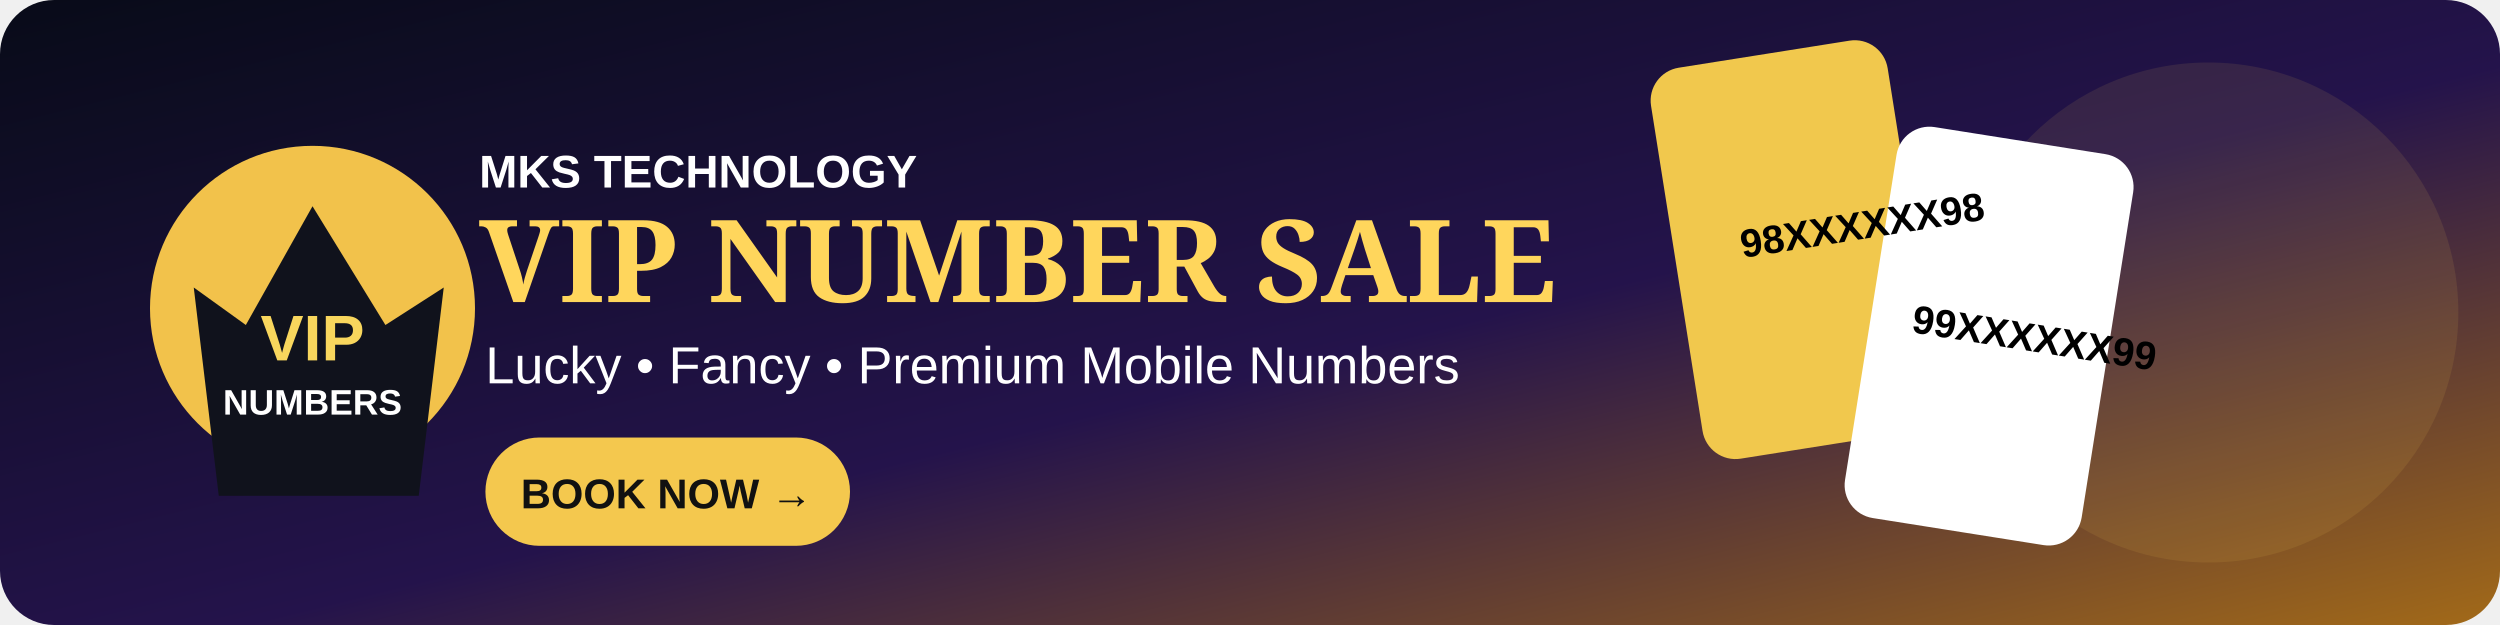
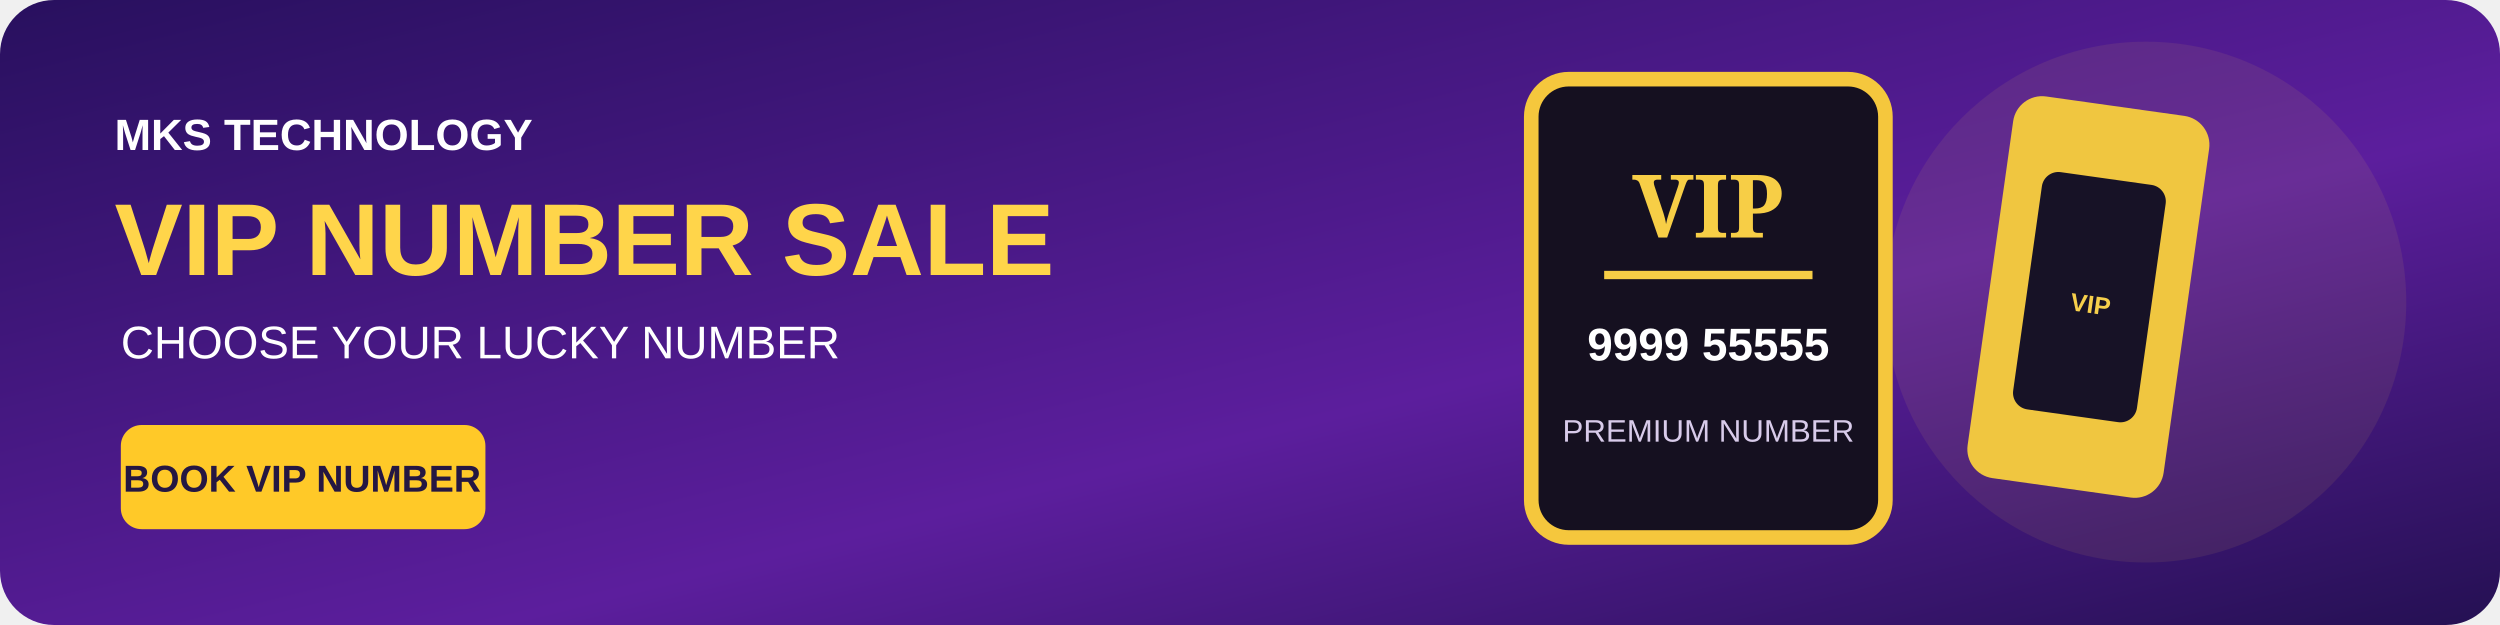
<svg xmlns="http://www.w3.org/2000/svg" viewBox="0 0 1200 300">
  <defs>
-     <linearGradient id="bg" x1="0" y1="0" x2="1" y2="1">
-       <stop stop-color="#080b18" />
-       <stop offset=".55" stop-color="#24134b" />
-       <stop offset="1" stop-color="#a36a18" />
+     <linearGradient id="b" x1="0" y1="0" x2="1" y2="1">
+       <stop stop-color="#28105e" />
+       <stop offset=".6" stop-color="#5c1e9d" />
+       <stop offset="1" stop-color="#241052" />
    </linearGradient>
  </defs>
-   <rect width="1200" height="300" rx="26" fill="url(#bg)" />
-   <circle cx="1060" cy="150" r="120" fill="#ffd95a18" />
-   <g transform="translate(55 48)">
-     <circle cx="95" cy="100" r="78" fill="#f2c24b" />
-     <path d="M38 90l25 18 32-57 35 57 28-18-12 100H50z" fill="#10121c" />
-     <text x="95" y="125" text-anchor="middle" font-family="Arial" font-size="31" font-weight="900" fill="#f8d65d">VIP</text>
-     <text x="95" y="151" text-anchor="middle" font-family="Arial" font-size="17" font-weight="800" fill="#fff">NUMBERS</text>
+   <rect width="1200" height="300" rx="26" fill="url(#b)" />
+   <circle cx="1030" cy="145" r="125" fill="#ffd54a" opacity=".08" />
+   <text x="55" y="72" font-family="Arial" font-size="21" font-weight="800" fill="#fff">MKS TECHNOLOGY</text>
+   <text x="55" y="132" font-family="Arial" font-size="49" font-weight="900" fill="#ffd54a">VIP NUMBER SALE</text>
+   <text x="58" y="172" font-family="Arial" font-size="22" fill="#fff">CHOOSE YOUR LUCKY NUMBER</text>
+   <rect x="58" y="204" width="175" height="50" rx="10" fill="#ffc928" />
+   <text x="145" y="236" text-anchor="middle" font-family="Arial" font-size="18" font-weight="900" fill="#251742">BOOK VIP NUMBER</text>
+   <g transform="translate(735 38)">
+     <rect x="0" y="0" width="170" height="220" rx="18" fill="#151020" stroke="#f5c73d" stroke-width="7" />
+     <text x="85" y="76" text-anchor="middle" font-family="Georgia" font-size="42" font-weight="900" fill="#f7ce46">VIP</text>
+     <path d="M35 94h100" stroke="#f7ce46" stroke-width="4" />
+     <text x="85" y="135" text-anchor="middle" font-family="Arial" font-size="22" font-weight="900" fill="#fff">9999 55555</text>
+     <text x="85" y="174" text-anchor="middle" font-family="Arial" font-size="15" fill="#d8cbea">PREMIUM NUMBER</text>
  </g>
-   <text x="230" y="90" font-family="Arial" font-size="22" font-weight="800" fill="#fff">MKS TECHNOLOGY</text>
-   <text x="230" y="145" font-family="Georgia" font-size="55" font-weight="900" fill="#ffd65c">VIP NUMBER SALE</text>
-   <text x="233" y="184" font-family="Arial" font-size="25" fill="#fff">Lucky • Fancy • Premium Mobile Numbers</text>
-   <rect x="233" y="210" width="175" height="52" rx="26" fill="#f4c84e" />
-   <text x="320" y="244" text-anchor="middle" font-family="Arial" font-size="20" font-weight="900" fill="#111">BOOK NOW →</text>
-   <g transform="translate(790 35)">
-     <rect width="115" height="190" rx="16" fill="#f1c84d" transform="rotate(-9)" />
-     <rect x="125" y="4" width="115" height="190" rx="16" fill="#fff" transform="rotate(9)" />
-     <text x="32" y="95" transform="rotate(-9)" font-family="Arial" font-size="19" font-weight="900">98XXXXXX98</text>
-     <text x="145" y="103" transform="rotate(9)" font-family="Arial" font-size="19" font-weight="900">99XXXXXX99</text>
+   <g transform="translate(955 50)">
+     <rect width="95" height="185" rx="14" fill="#f0c640" transform="rotate(8 47 92)" />
+     <rect x="18" y="35" width="60" height="115" rx="8" fill="#171226" transform="rotate(8 47 92)" />
+     <text x="49" y="100" text-anchor="middle" transform="rotate(8 47 92)" font-family="Arial" font-size="12" font-weight="900" fill="#f6cf4b">VIP</text>
  </g>
</svg>
